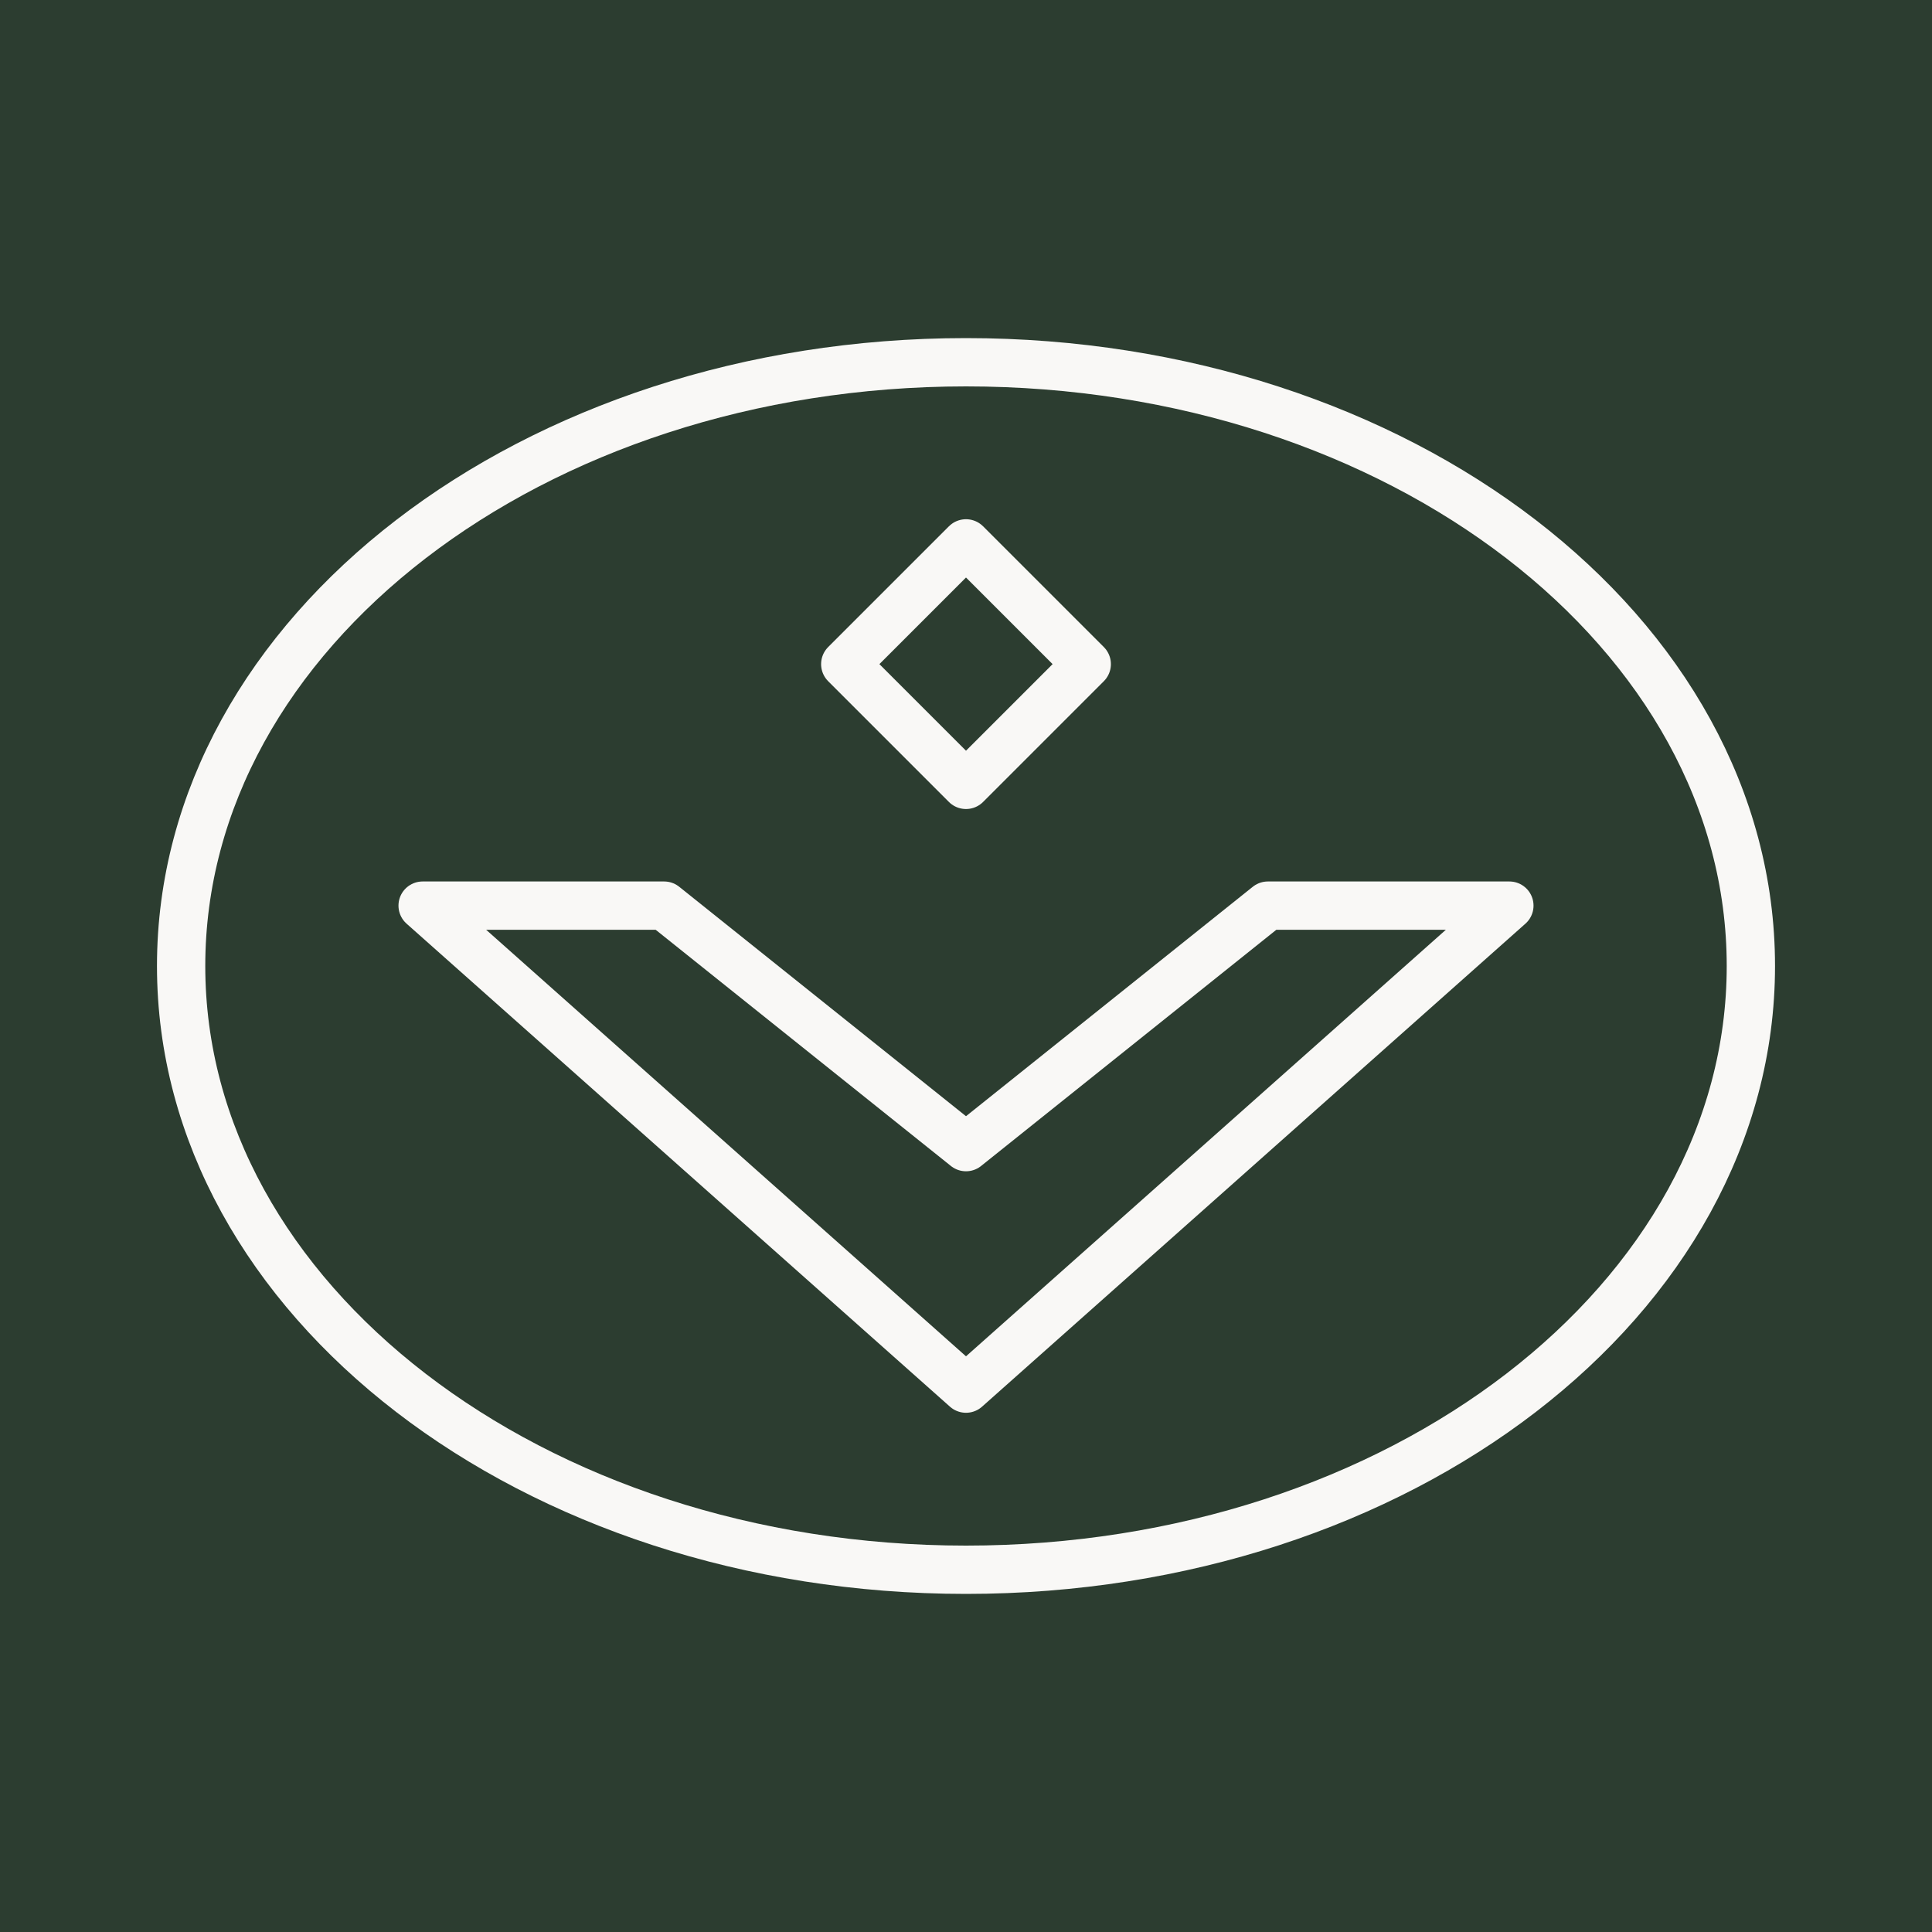
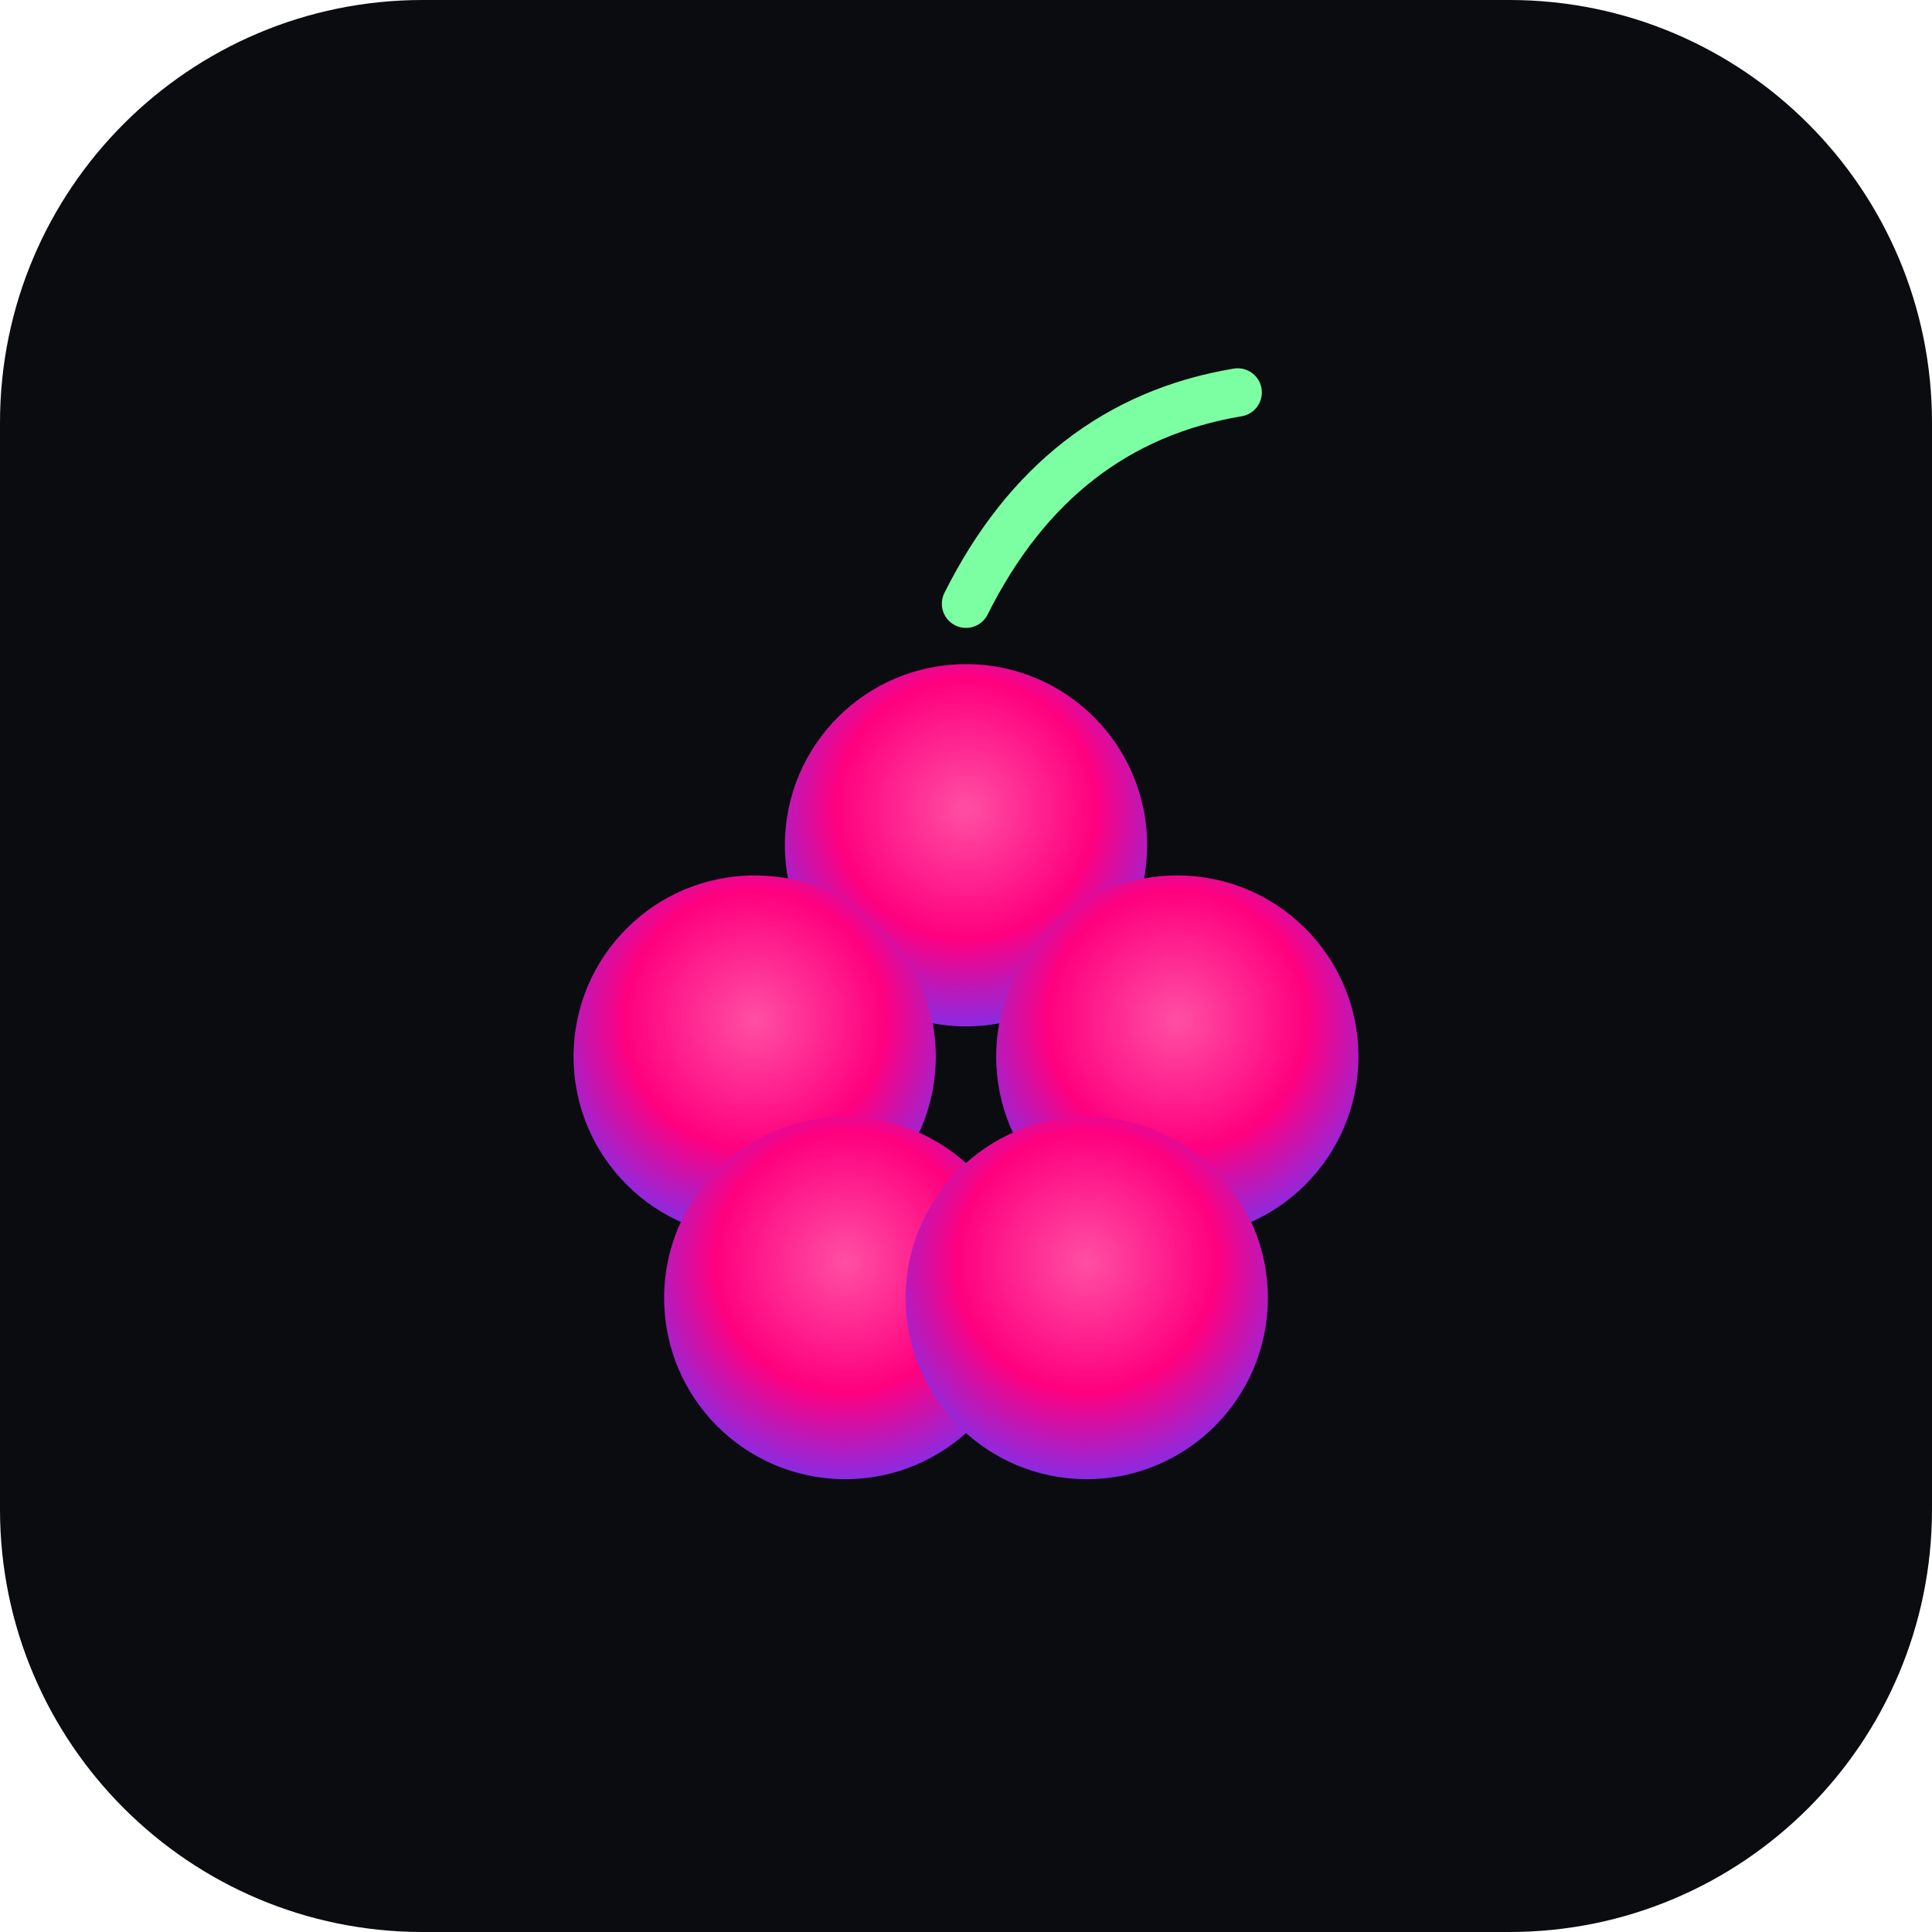
<svg xmlns="http://www.w3.org/2000/svg" viewBox="0 0 64 64">
-   <rect width="64" height="64" fill="#2C3D30" />
-   <ellipse cx="32" cy="32" rx="26" ry="20" fill="none" stroke="#F9F8F6" stroke-width="1.6" />
-   <path d="M32 18 L36 22 L32 26 L28 22 Z" fill="none" stroke="#F9F8F6" stroke-width="1.6" stroke-linejoin="round" />
-   <path d="M14 30 L32 46 L50 30 L42 30 L32 38 L22 30 Z" fill="none" stroke="#F9F8F6" stroke-width="1.6" stroke-linejoin="round" />
+   <defs>
+     <radialGradient id="g" cx="50%" cy="40%" r="60%">
+       <stop offset="0%" stop-color="#FF4FA3" />
+       <stop offset="60%" stop-color="#FF007F" />
+       <stop offset="100%" stop-color="#8A2BE2" />
+     </radialGradient>
+   </defs>
+   <rect width="64" height="64" rx="14" fill="#0B0C10" />
+   <g transform="translate(32 36)">
+     <circle r="6" cy="-8" fill="url(#g)" />
+     <circle r="6" cx="-7" cy="-1" fill="url(#g)" />
+     <circle r="6" cx="7" cy="-1" fill="url(#g)" />
+     <circle r="6" cx="-4" cy="7" fill="url(#g)" />
+     <circle r="6" cx="4" cy="7" fill="url(#g)" />
+     <path d="M0 -16 q3 -6 9 -7" stroke="#7CFFA3" stroke-width="1.6" fill="none" stroke-linecap="round" />
+   </g>
</svg>
